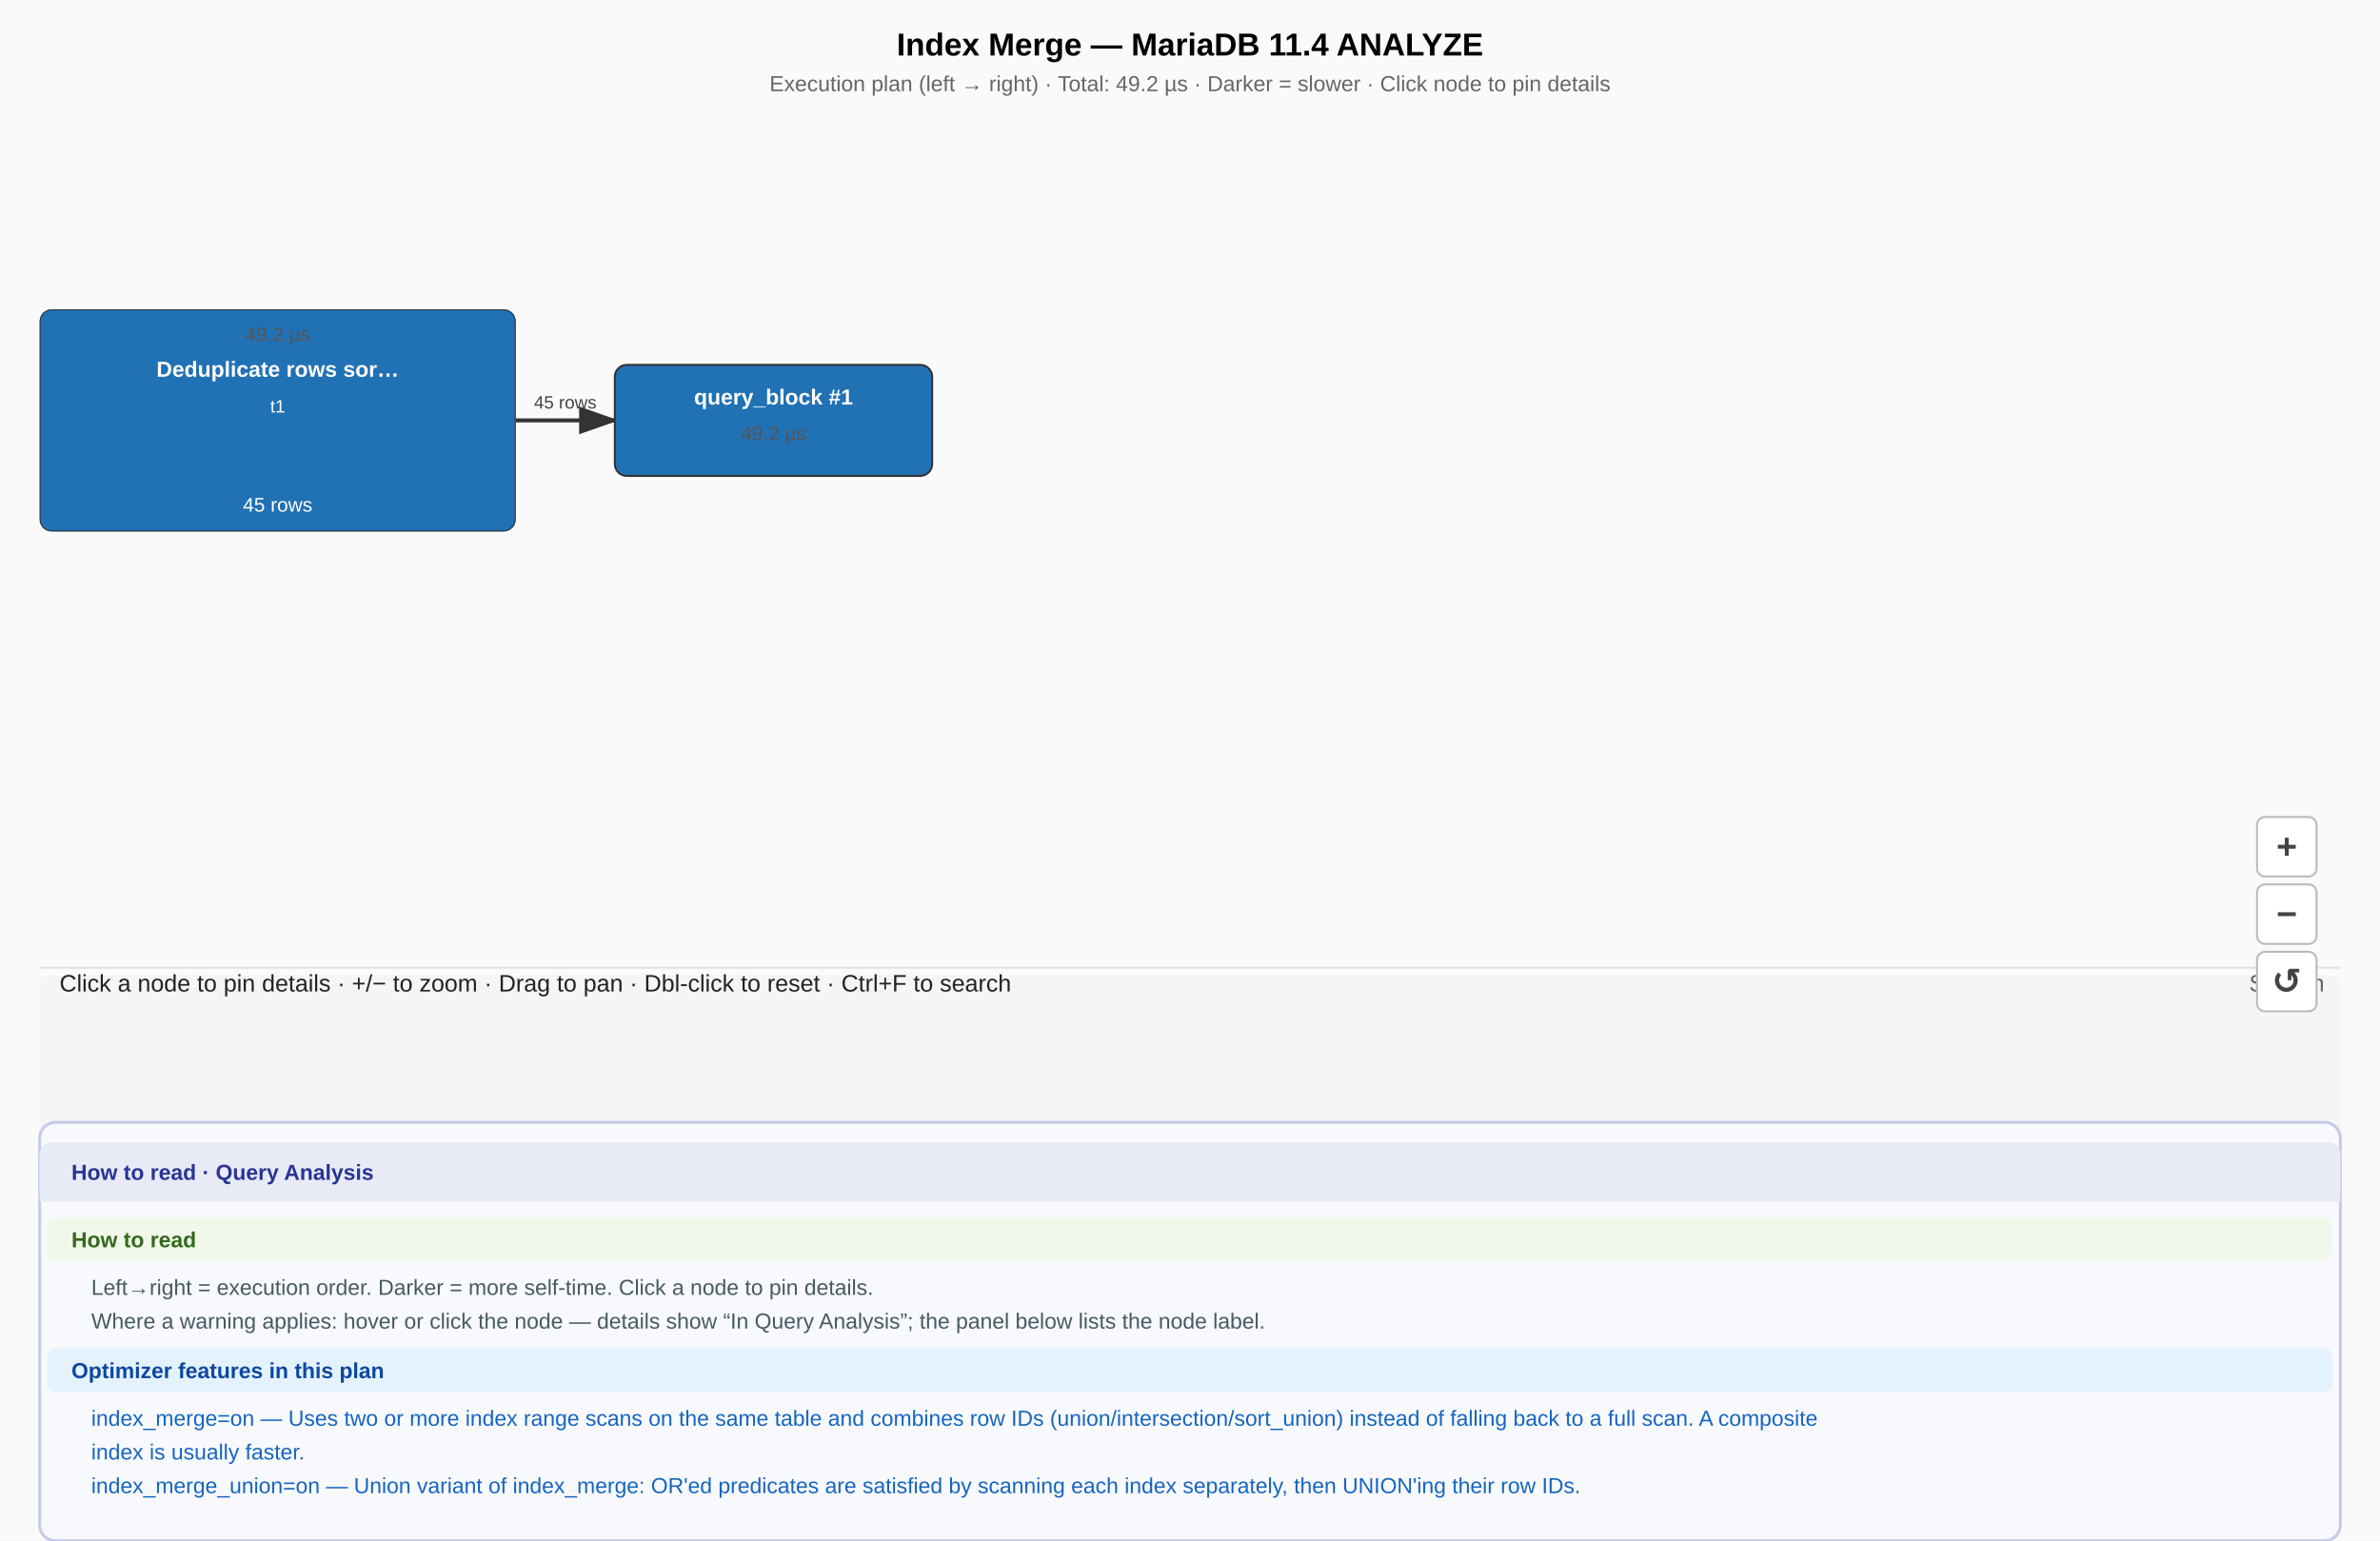
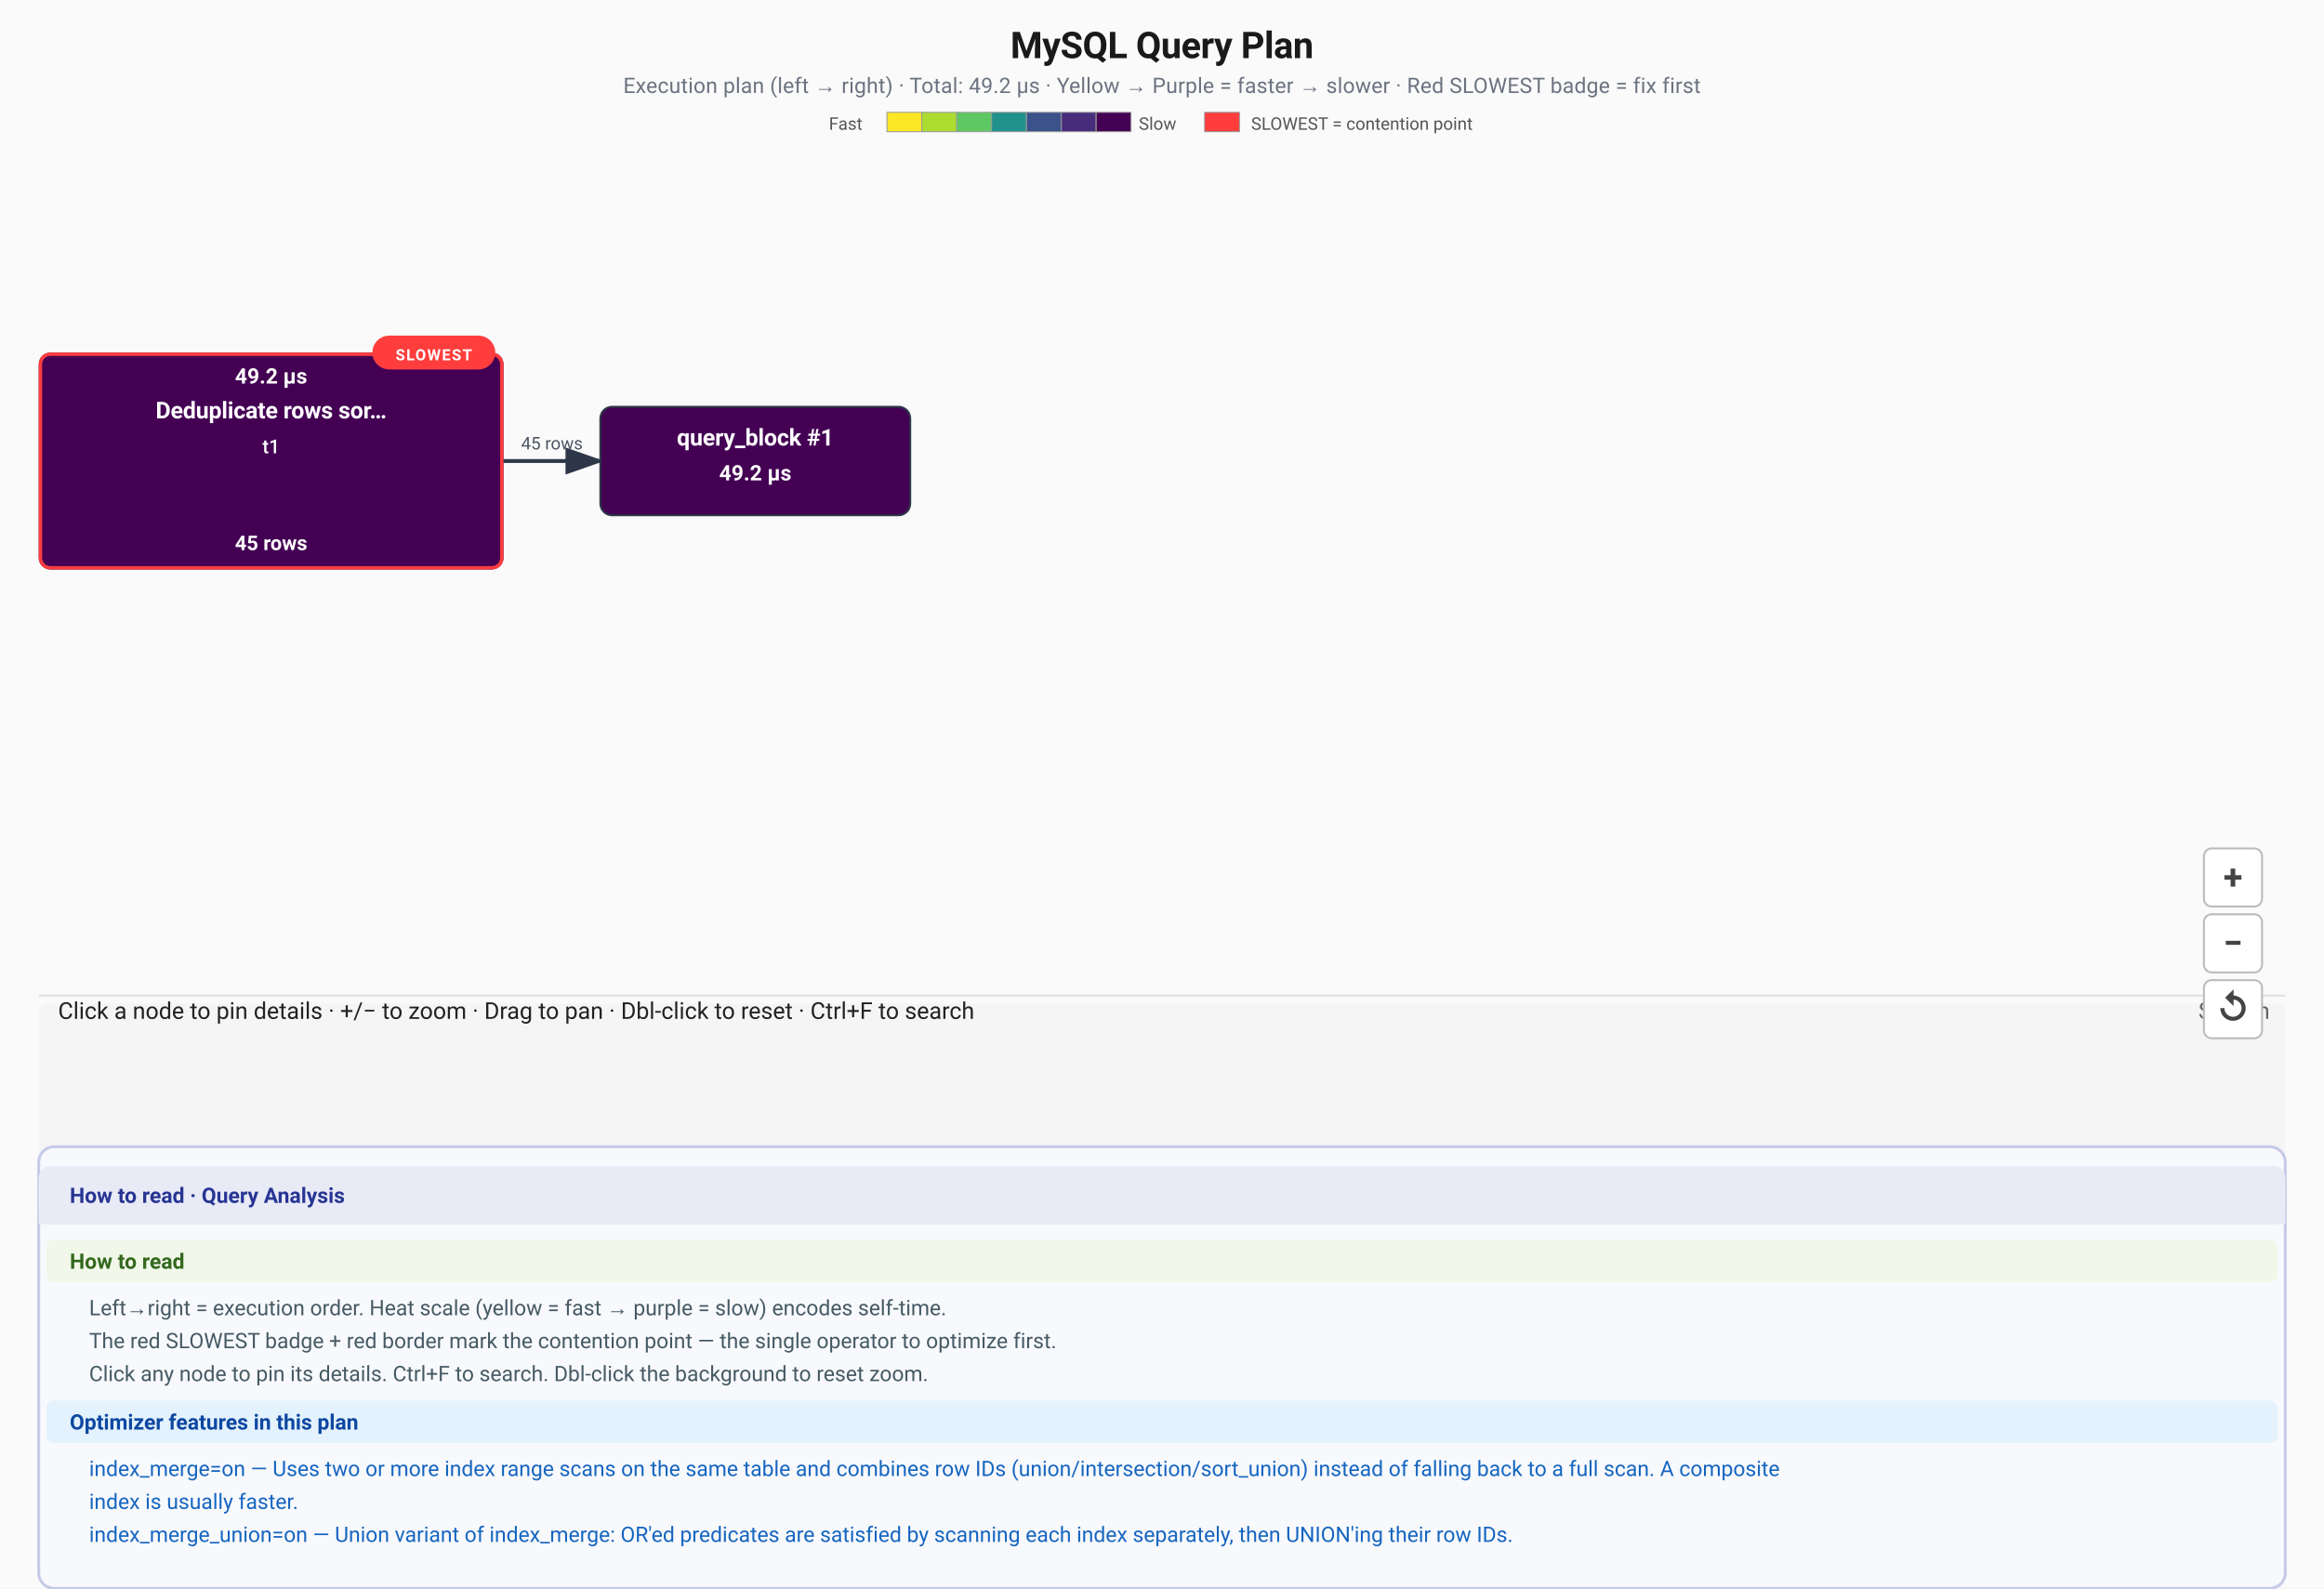
- <svg xmlns="http://www.w3.org/2000/svg" version="1.1" width="1200" height="777" viewBox="0 0 1200 777" style="max-width: 100%; height: auto;">
+ <svg xmlns="http://www.w3.org/2000/svg" version="1.1" width="1200" height="820" viewBox="0 0 1200 820" style="max-width: 100%; height: auto;">
  <defs>
    <marker id="arrowhead" markerWidth="10" markerHeight="7" refX="9" refY="3.5" orient="auto">
-       <polygon points="0 0, 10 3.5, 0 7" fill="#333" />
+       <polygon points="0 0, 10 3.5, 0 7" fill="#2d3748" />
    </marker>
    <clipPath id="diagram-clip">
-       <rect x="0" y="0" width="1200" height="558" />
+       <rect x="0" y="0" width="1200" height="584" />
    </clipPath>
  </defs>
  <style>
-   text { font-family: Arial, sans-serif; font-size: 11px; }
-   .title { font-size: 16px; font-weight: bold; }
-   .subtitle { font-size: 11px; fill: #666; }
-   .cost { font-size: 10px; fill: #555; }
-   .node-label { font-weight: bold; font-size: 11px; }
-   .node-sublabel { font-size: 9px; }
-   .row-count { font-size: 10px; }
-   .arrow-label { font-size: 9px; fill: #444; }
+   text { font-family: -apple-system, BlinkMacSystemFont, "Segoe UI", Roboto, "Helvetica Neue", Arial, sans-serif; font-size: 11px; -webkit-font-smoothing: antialiased; }
+   .title { font-size: 19px; font-weight: 650; letter-spacing: -0.2px; fill: #1a1a1a; }
+   .subtitle { font-size: 11px; fill: #6b7280; letter-spacing: 0.1px; }
+   .cost { font-size: 11px; font-weight: 600; }
+   .node-label { font-weight: 700; font-size: 12px; letter-spacing: -0.1px; }
+   .node-sublabel { font-size: 10px; font-weight: 500; }
+   .row-count { font-size: 10.5px; font-weight: 600; }
+   .arrow-label { font-size: 9px; fill: #4b5563; }
+   .legend-label { font-size: 9px; fill: #555; }
  .diagram-node { cursor: pointer; }
-   .diagram-node:hover rect, .diagram-node:hover polygon { opacity: 0.9; stroke-width: 2; }
+   .diagram-node:hover rect, .diagram-node:hover polygon { stroke-width: 2.5; }
  .badge-covering { font-size: 8px; fill: #1b5e20; font-weight: bold; }
-   .loops-line { font-size: 9px; fill: #555; }
+   .loops-line { font-size: 9.5px; font-weight: 500; }
  .details-line { font-size: 12px; fill: #222; user-select: text; -webkit-user-select: text; cursor: text; }
  .details-line.dim { fill: #999; }
  #search { font-size: 12px; fill: #666; cursor: pointer; }
  #search:hover { fill: #000; }
-   .diagram-node.pinned rect, .diagram-node.pinned polygon { stroke: #e600e6; stroke-width: 3; }
  .diagram-node.dim { opacity: 0.25; }
+   .diagram-node.hotspot rect, .diagram-node.hotspot polygon { stroke: #ff3d3d; stroke-width: 3.5; }
+   .diagram-node.pinned rect, .diagram-node.pinned polygon { stroke: #e600e6 !important; stroke-width: 3; }
+   .hotspot-badge rect { fill: #ff3d3d; }
+   .hotspot-badge text { fill: #fff; font-size: 8px; font-weight: 700; letter-spacing: 0.6px; }
  .zoom-controls { cursor: pointer; }
  .zoom-btn rect { fill: #fff; stroke: #bbb; stroke-width: 1; rx: 4; }
  .zoom-btn:hover rect { fill: #f0f0f0; stroke: #888; }
  .zoom-btn text { font-size: 18px; font-weight: bold; fill: #444; user-select: none; pointer-events: none; }
  .zoom-btn:hover text { fill: #111; }
</style>
  <rect width="100%" height="100%" fill="#fafafa" />
-   <text x="600.0" y="28" text-anchor="middle" class="title">Index Merge — MariaDB 11.4 ANALYZE</text>
-   <text x="600.0" y="46" text-anchor="middle" class="subtitle">Execution plan (left → right)  ·  Total: 49.2 µs  ·  Darker = slower  ·  Click node to pin details</text>
-   <line x1="20" y1="488" x2="1180" y2="488" stroke="#e0e0e0" stroke-width="1" />
-   <rect x="20" y="492" width="1160" height="112" fill="#f5f5f5" rx="4" />
-   <text id="search" x="1172" y="500" text-anchor="end">Search</text>
-   <text id="details-l0" x="30" y="500" text-anchor="start" class="details-line">Click a node to pin details  ·  +/− to zoom  ·  Drag to pan  ·  Dbl-click to reset  ·  Ctrl+F to search</text>
-   <text id="details-l1" x="30" y="516" text-anchor="start" class="details-line" />
-   <text id="details-l2" x="30" y="532" text-anchor="start" class="details-line" />
-   <text id="details-l3" x="30" y="548" text-anchor="start" class="details-line" />
-   <text id="details-l4" x="30" y="564" text-anchor="start" class="details-line" />
-   <text id="details-l5" x="30" y="580" text-anchor="start" class="details-line" />
+   <text x="600.0" y="30" text-anchor="middle" class="title">MySQL Query Plan</text>
+   <text x="600.0" y="48" text-anchor="middle" class="subtitle">Execution plan (left → right)  ·  Total: 49.2 µs  ·  Yellow → Purple = faster → slower  ·  Red SLOWEST badge = fix first</text>
+   <g id="diagram-legend">
+     <text x="428.0" y="67" class="legend-label">Fast</text>
+     <rect x="458.0" y="58" width="18" height="10" fill="#fde725" stroke="#999" stroke-width="0.5" />
+     <rect x="476.0" y="58" width="18" height="10" fill="#addc30" stroke="#999" stroke-width="0.5" />
+     <rect x="494.0" y="58" width="18" height="10" fill="#5ec962" stroke="#999" stroke-width="0.5" />
+     <rect x="512.0" y="58" width="18" height="10" fill="#21918c" stroke="#999" stroke-width="0.5" />
+     <rect x="530.0" y="58" width="18" height="10" fill="#3b528b" stroke="#999" stroke-width="0.5" />
+     <rect x="548.0" y="58" width="18" height="10" fill="#472d7b" stroke="#999" stroke-width="0.5" />
+     <rect x="566.0" y="58" width="18" height="10" fill="#440154" stroke="#999" stroke-width="0.5" />
+     <text x="588.0" y="67" class="legend-label">Slow</text>
+     <rect x="622.0" y="58" width="18" height="10" fill="#ff3d3d" stroke="#999" stroke-width="0.5" />
+     <text x="646.0" y="67" class="legend-label">SLOWEST = contention point</text>
+   </g>
+   <line x1="20" y1="514" x2="1180" y2="514" stroke="#e0e0e0" stroke-width="1" />
+   <rect x="20" y="518" width="1160" height="112" fill="#f5f5f5" rx="4" />
+   <text id="search" x="1172" y="526" text-anchor="end">Search</text>
+   <text id="details-l0" x="30" y="526" text-anchor="start" class="details-line">Click a node to pin details  ·  +/− to zoom  ·  Drag to pan  ·  Dbl-click to reset  ·  Ctrl+F to search</text>
+   <text id="details-l1" x="30" y="542" text-anchor="start" class="details-line" />
+   <text id="details-l2" x="30" y="558" text-anchor="start" class="details-line" />
+   <text id="details-l3" x="30" y="574" text-anchor="start" class="details-line" />
+   <text id="details-l4" x="30" y="590" text-anchor="start" class="details-line" />
+   <text id="details-l5" x="30" y="606" text-anchor="start" class="details-line" />
  <g id="diagram-content" clip-path="url(#diagram-clip)">
-     <g class="diagram-node" data-info="Deduplicate rows sorted by row ID on t1  ·  Total: 49.2 µs  ·  Cost: 0.06  ·  Rows: 45  ·  Loops: 1  ·  Table: t1  ·  Est.rows: 45  ·  Cond: t1.a = 50 or t1.b = 100  ·  Covering: no">
+     <g class="diagram-node hotspot" data-info="Deduplicate rows sorted by row ID on t1  ·  Total: 49.2 µs  ·  Cost: 0.06  ·  Rows: 45  ·  Loops: 1  ·  Table: t1  ·  Est.rows: 45  ·  Cond: t1.a = 50 or t1.b = 100  ·  Covering: no">
      <defs>
        <clipPath id="clipbox-0">
-           <rect x="20" y="156" width="240" height="112" rx="6" ry="6" />
+           <rect x="20" y="182" width="240" height="112" rx="6" ry="6" />
        </clipPath>
      </defs>
      <g clip-path="url(#clipbox-0)">
-         <rect x="20" y="156" width="240" height="112" fill="#2171b5" stroke="#333" stroke-width="1" rx="6" ry="6" />
-         <text x="140.0" y="172" text-anchor="middle" class="cost" fill="#ffffff">49.2 µs</text>
-         <text x="140.0" y="190" text-anchor="middle" class="node-label" fill="#ffffff">Deduplicate rows sor…</text>
-         <text x="140.0" y="208" text-anchor="middle" class="node-sublabel" fill="#ffffff">t1</text>
-         <text x="140.0" y="258" text-anchor="middle" class="row-count" fill="#ffffff">45 rows</text>
+         <rect x="20" y="182" width="240" height="112" fill="#440154" stroke="#2d3748" stroke-width="1" rx="6" ry="6" />
+         <text x="140.0" y="198" text-anchor="middle" class="cost" fill="#ffffff">49.2 µs</text>
+         <text x="140.0" y="216" text-anchor="middle" class="node-label" fill="#ffffff">Deduplicate rows sor…</text>
+         <text x="140.0" y="234" text-anchor="middle" class="node-sublabel" fill="#ffffff">t1</text>
+         <text x="140.0" y="284" text-anchor="middle" class="row-count" fill="#ffffff">45 rows</text>
+       </g>
+       <g class="hotspot-badge">
+         <rect x="194" y="175.0" width="60" height="14" rx="7" ry="7" />
+         <text x="224.0" y="186.0" text-anchor="middle">SLOWEST</text>
      </g>
    </g>
-     <line x1="260" y1="212.0" x2="310" y2="212.0" stroke="#333" stroke-width="2" marker-end="url(#arrowhead)" />
-     <text x="285.0" y="206.0" text-anchor="middle" class="arrow-label">45 rows</text>
+     <line x1="260" y1="238.0" x2="310" y2="238.0" stroke="#2d3748" stroke-width="2" marker-end="url(#arrowhead)" />
+     <text x="285.0" y="232.0" text-anchor="middle" class="arrow-label">45 rows</text>
    <g class="diagram-node" data-info="Total: 49.2 µs | Cost: 0.06">
-       <rect x="310" y="184.0" width="160" height="56" fill="#2171b5" stroke="#333" stroke-width="1" rx="6" />
-       <text x="390.0" y="204.0" text-anchor="middle" class="node-label" fill="#ffffff">query_block #1</text>
-       <text x="390.0" y="222.0" text-anchor="middle" class="cost" fill="#ffffff">49.2 µs</text>
+       <rect x="310" y="210.0" width="160" height="56" fill="#440154" stroke="#2d3748" stroke-width="1" rx="6" />
+       <text x="390.0" y="230.0" text-anchor="middle" class="node-label" fill="#ffffff">query_block #1</text>
+       <text x="390.0" y="248.0" text-anchor="middle" class="cost" fill="#ffffff">49.2 µs</text>
    </g>
  </g>
  <g class="zoom-controls">
    <g class="zoom-btn" id="zoom-in">
-       <rect x="1138" y="412" width="30" height="30" />
-       <text x="1153.0" y="433.0" text-anchor="middle">+</text>
+       <rect x="1138" y="438" width="30" height="30" />
+       <text x="1153.0" y="459.0" text-anchor="middle">+</text>
    </g>
    <g class="zoom-btn" id="zoom-out">
-       <rect x="1138" y="446" width="30" height="30" />
-       <text x="1153.0" y="467.0" text-anchor="middle">−</text>
+       <rect x="1138" y="472" width="30" height="30" />
+       <text x="1153.0" y="493.0" text-anchor="middle">−</text>
    </g>
    <g class="zoom-btn" id="zoom-reset">
-       <rect x="1138" y="480" width="30" height="30" />
-       <text x="1153.0" y="501.0" text-anchor="middle">↺</text>
+       <rect x="1138" y="506" width="30" height="30" />
+       <text x="1153.0" y="527.0" text-anchor="middle">↺</text>
    </g>
  </g>
-   <rect x="20" y="566" width="1160" height="211" fill="#f8f9fc" stroke="#c5cae9" stroke-width="1.5" rx="8" />
-   <rect x="20" y="576" width="1160" height="30" fill="#e8eaf6" rx="6" />
-   <rect x="20" y="582" width="1160" height="24" fill="#e8eaf6" />
-   <text x="36" y="595" font-family="Arial,sans-serif" font-size="13" font-weight="bold" fill="#283593">How to read · Query Analysis</text>
-   <rect x="24" y="614" width="1152" height="22" fill="#f1f8e9" rx="4" />
-   <text x="36" y="629" font-family="Arial,sans-serif" font-size="11" font-weight="bold" fill="#33691e">How to read</text>
-   <text x="46" y="653" font-family="Arial,sans-serif" font-size="11" fill="#455a64">Left→right = execution order. Darker = more self-time. Click a node to pin details.</text>
-   <text x="46" y="670" font-family="Arial,sans-serif" font-size="11" fill="#455a64">Where a warning applies: hover or click the node — details show “In Query Analysis”; the panel below lists the node label.</text>
-   <rect x="24" y="680" width="1152" height="22" fill="#e3f2fd" rx="4" />
-   <text x="36" y="695" font-family="Arial,sans-serif" font-size="11" font-weight="bold" fill="#0d47a1">Optimizer features in this plan</text>
-   <text x="46" y="719" font-family="Arial,sans-serif" font-size="11" fill="#1565c0">index_merge=on — Uses two or more index range scans on the same table and combines row IDs (union/intersection/sort_union) instead of falling back to a full scan. A composite</text>
-   <text x="46" y="736" font-family="Arial,sans-serif" font-size="11" fill="#1565c0">index is usually faster.</text>
-   <text x="46" y="753" font-family="Arial,sans-serif" font-size="11" fill="#1565c0">index_merge_union=on — Union variant of index_merge: OR'ed predicates are satisfied by scanning each index separately, then UNION'ing their row IDs.</text>
+   <rect x="20" y="592" width="1160" height="228" fill="#f8f9fc" stroke="#c5cae9" stroke-width="1.5" rx="8" />
+   <rect x="20" y="602" width="1160" height="30" fill="#e8eaf6" rx="6" />
+   <rect x="20" y="608" width="1160" height="24" fill="#e8eaf6" />
+   <text x="36" y="621" font-family="Arial,sans-serif" font-size="13" font-weight="bold" fill="#283593">How to read · Query Analysis</text>
+   <rect x="24" y="640" width="1152" height="22" fill="#f1f8e9" rx="4" />
+   <text x="36" y="655" font-family="Arial,sans-serif" font-size="11" font-weight="bold" fill="#33691e">How to read</text>
+   <text x="46" y="679" font-family="Arial,sans-serif" font-size="11" fill="#455a64">Left→right = execution order. Heat scale (yellow = fast → purple = slow) encodes self-time.</text>
+   <text x="46" y="696" font-family="Arial,sans-serif" font-size="11" fill="#455a64">The red SLOWEST badge + red border mark the contention point — the single operator to optimize first.</text>
+   <text x="46" y="713" font-family="Arial,sans-serif" font-size="11" fill="#455a64">Click any node to pin its details. Ctrl+F to search. Dbl-click the background to reset zoom.</text>
+   <rect x="24" y="723" width="1152" height="22" fill="#e3f2fd" rx="4" />
+   <text x="36" y="738" font-family="Arial,sans-serif" font-size="11" font-weight="bold" fill="#0d47a1">Optimizer features in this plan</text>
+   <text x="46" y="762" font-family="Arial,sans-serif" font-size="11" fill="#1565c0">index_merge=on — Uses two or more index range scans on the same table and combines row IDs (union/intersection/sort_union) instead of falling back to a full scan. A composite</text>
+   <text x="46" y="779" font-family="Arial,sans-serif" font-size="11" fill="#1565c0">index is usually faster.</text>
+   <text x="46" y="796" font-family="Arial,sans-serif" font-size="11" fill="#1565c0">index_merge_union=on — Union variant of index_merge: OR'ed predicates are satisfied by scanning each index separately, then UNION'ing their row IDs.</text>
</svg>
